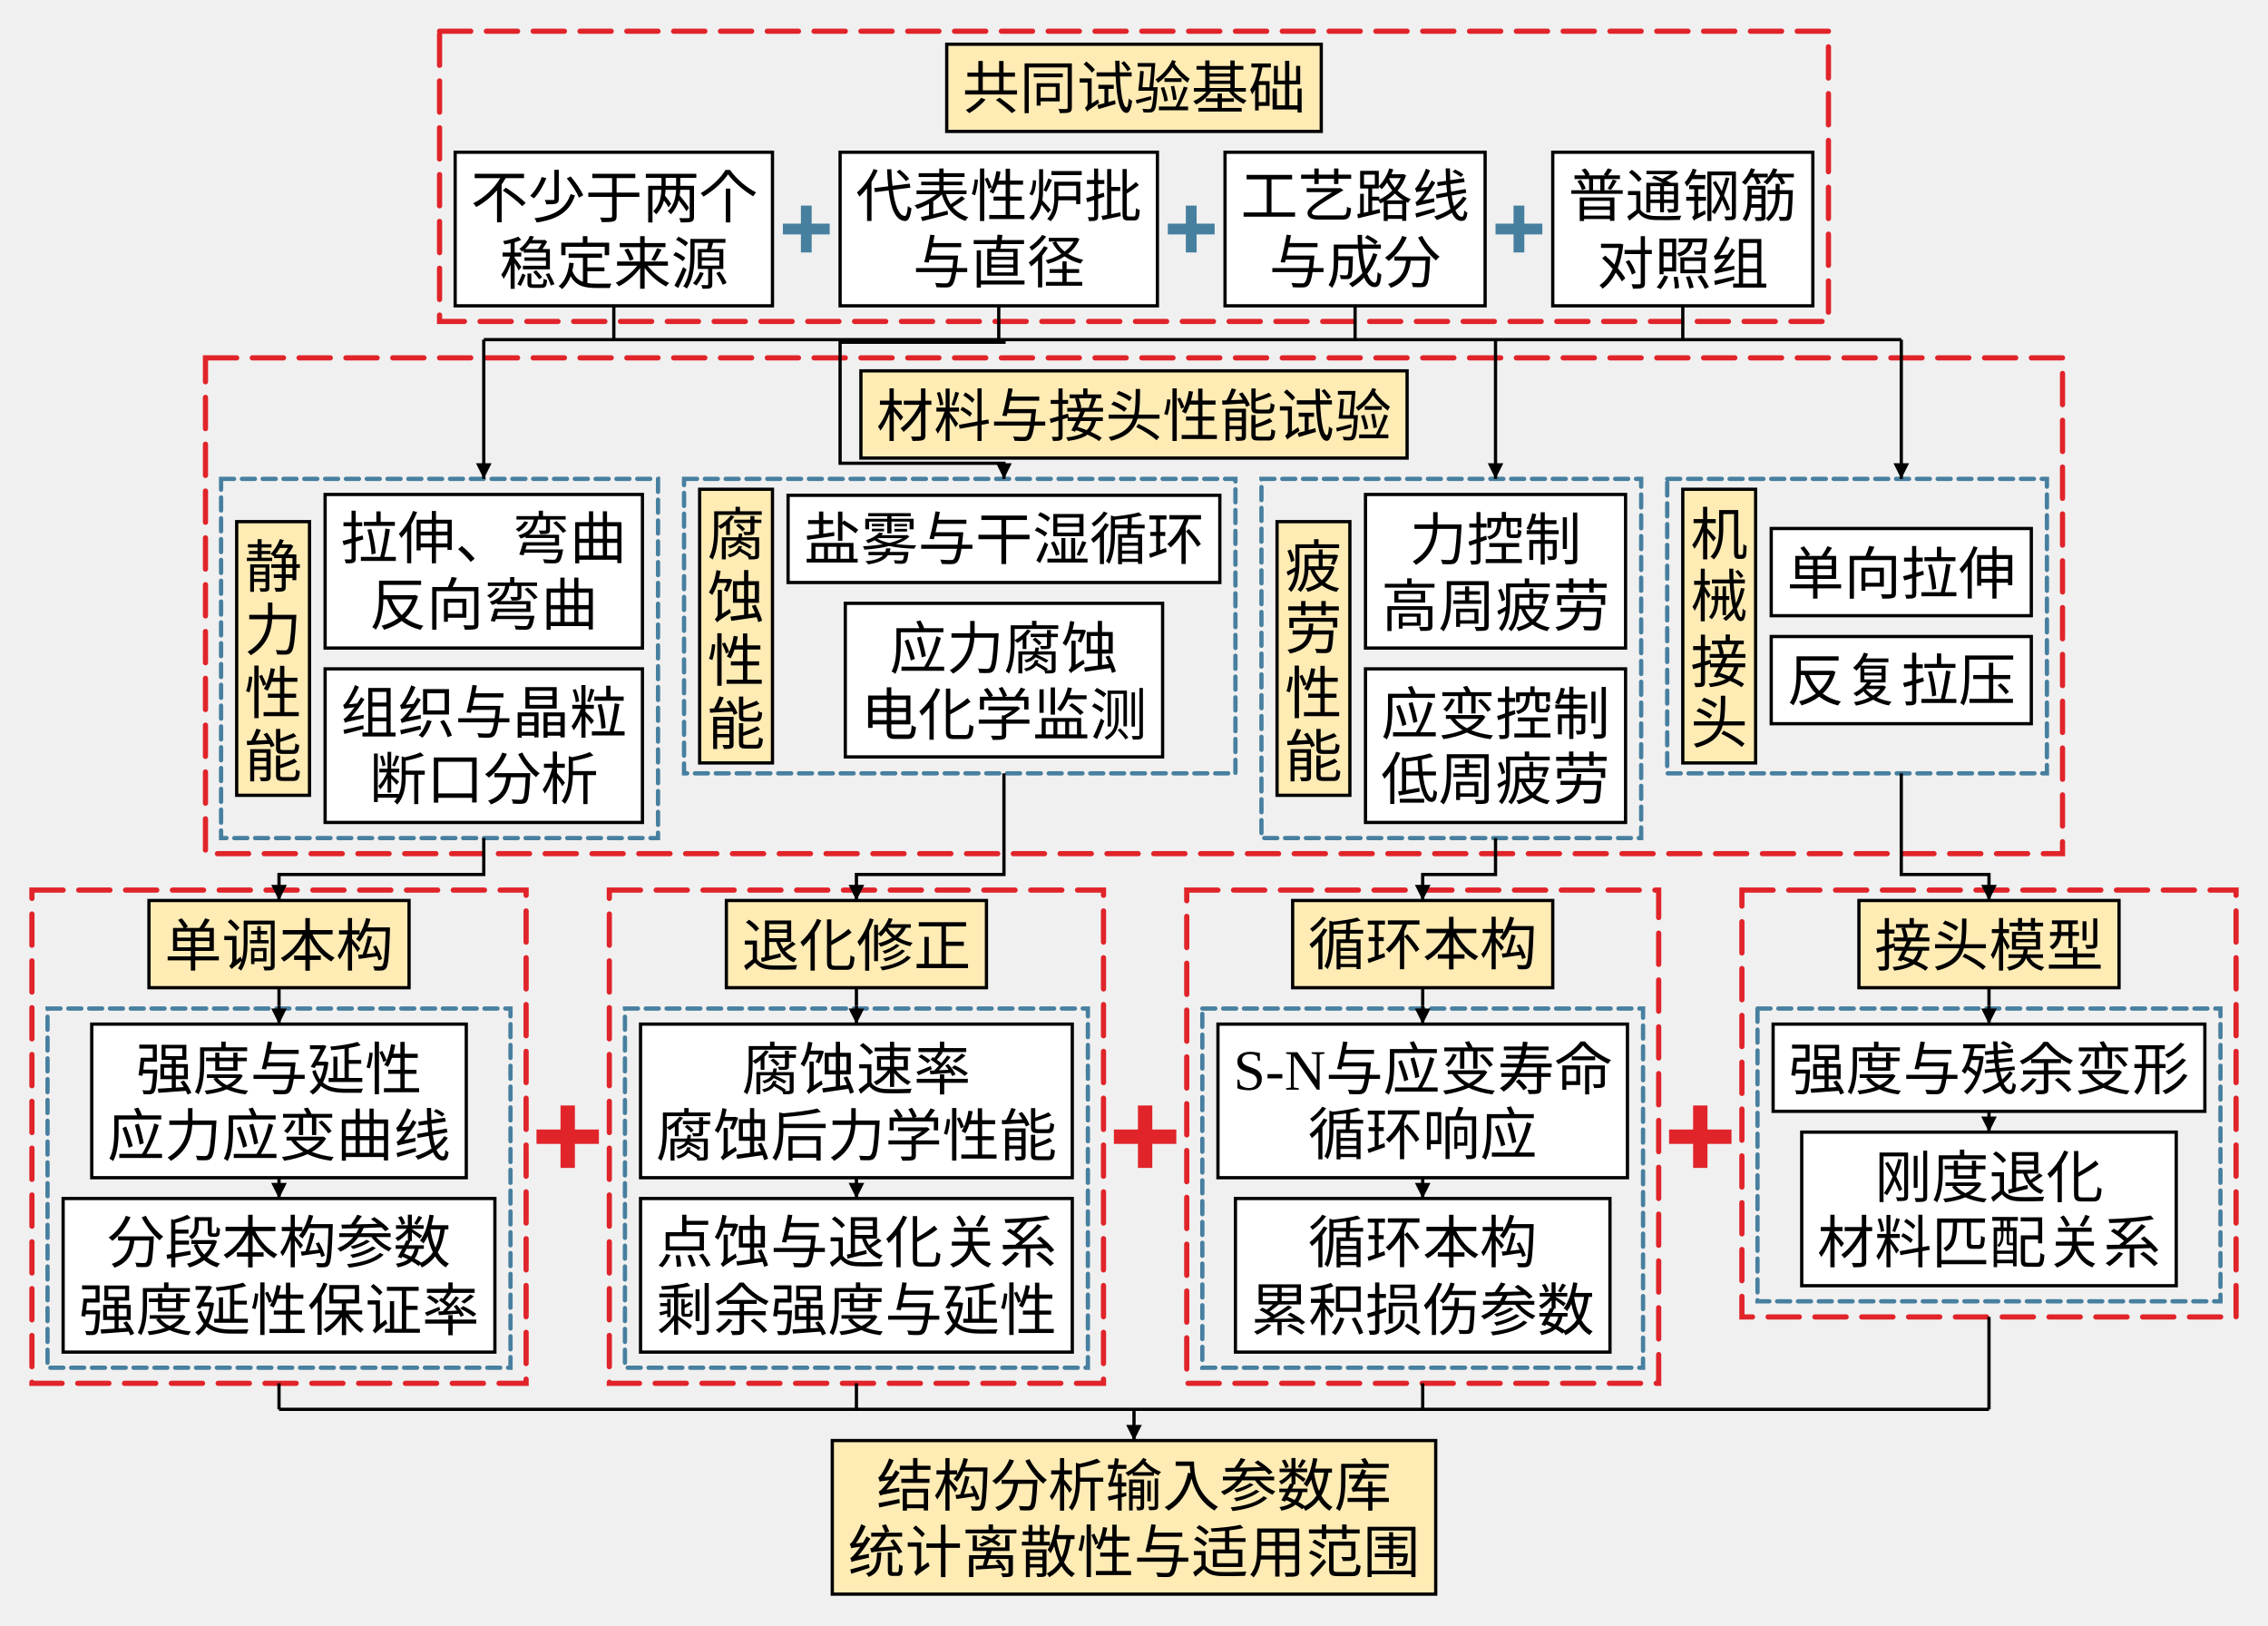
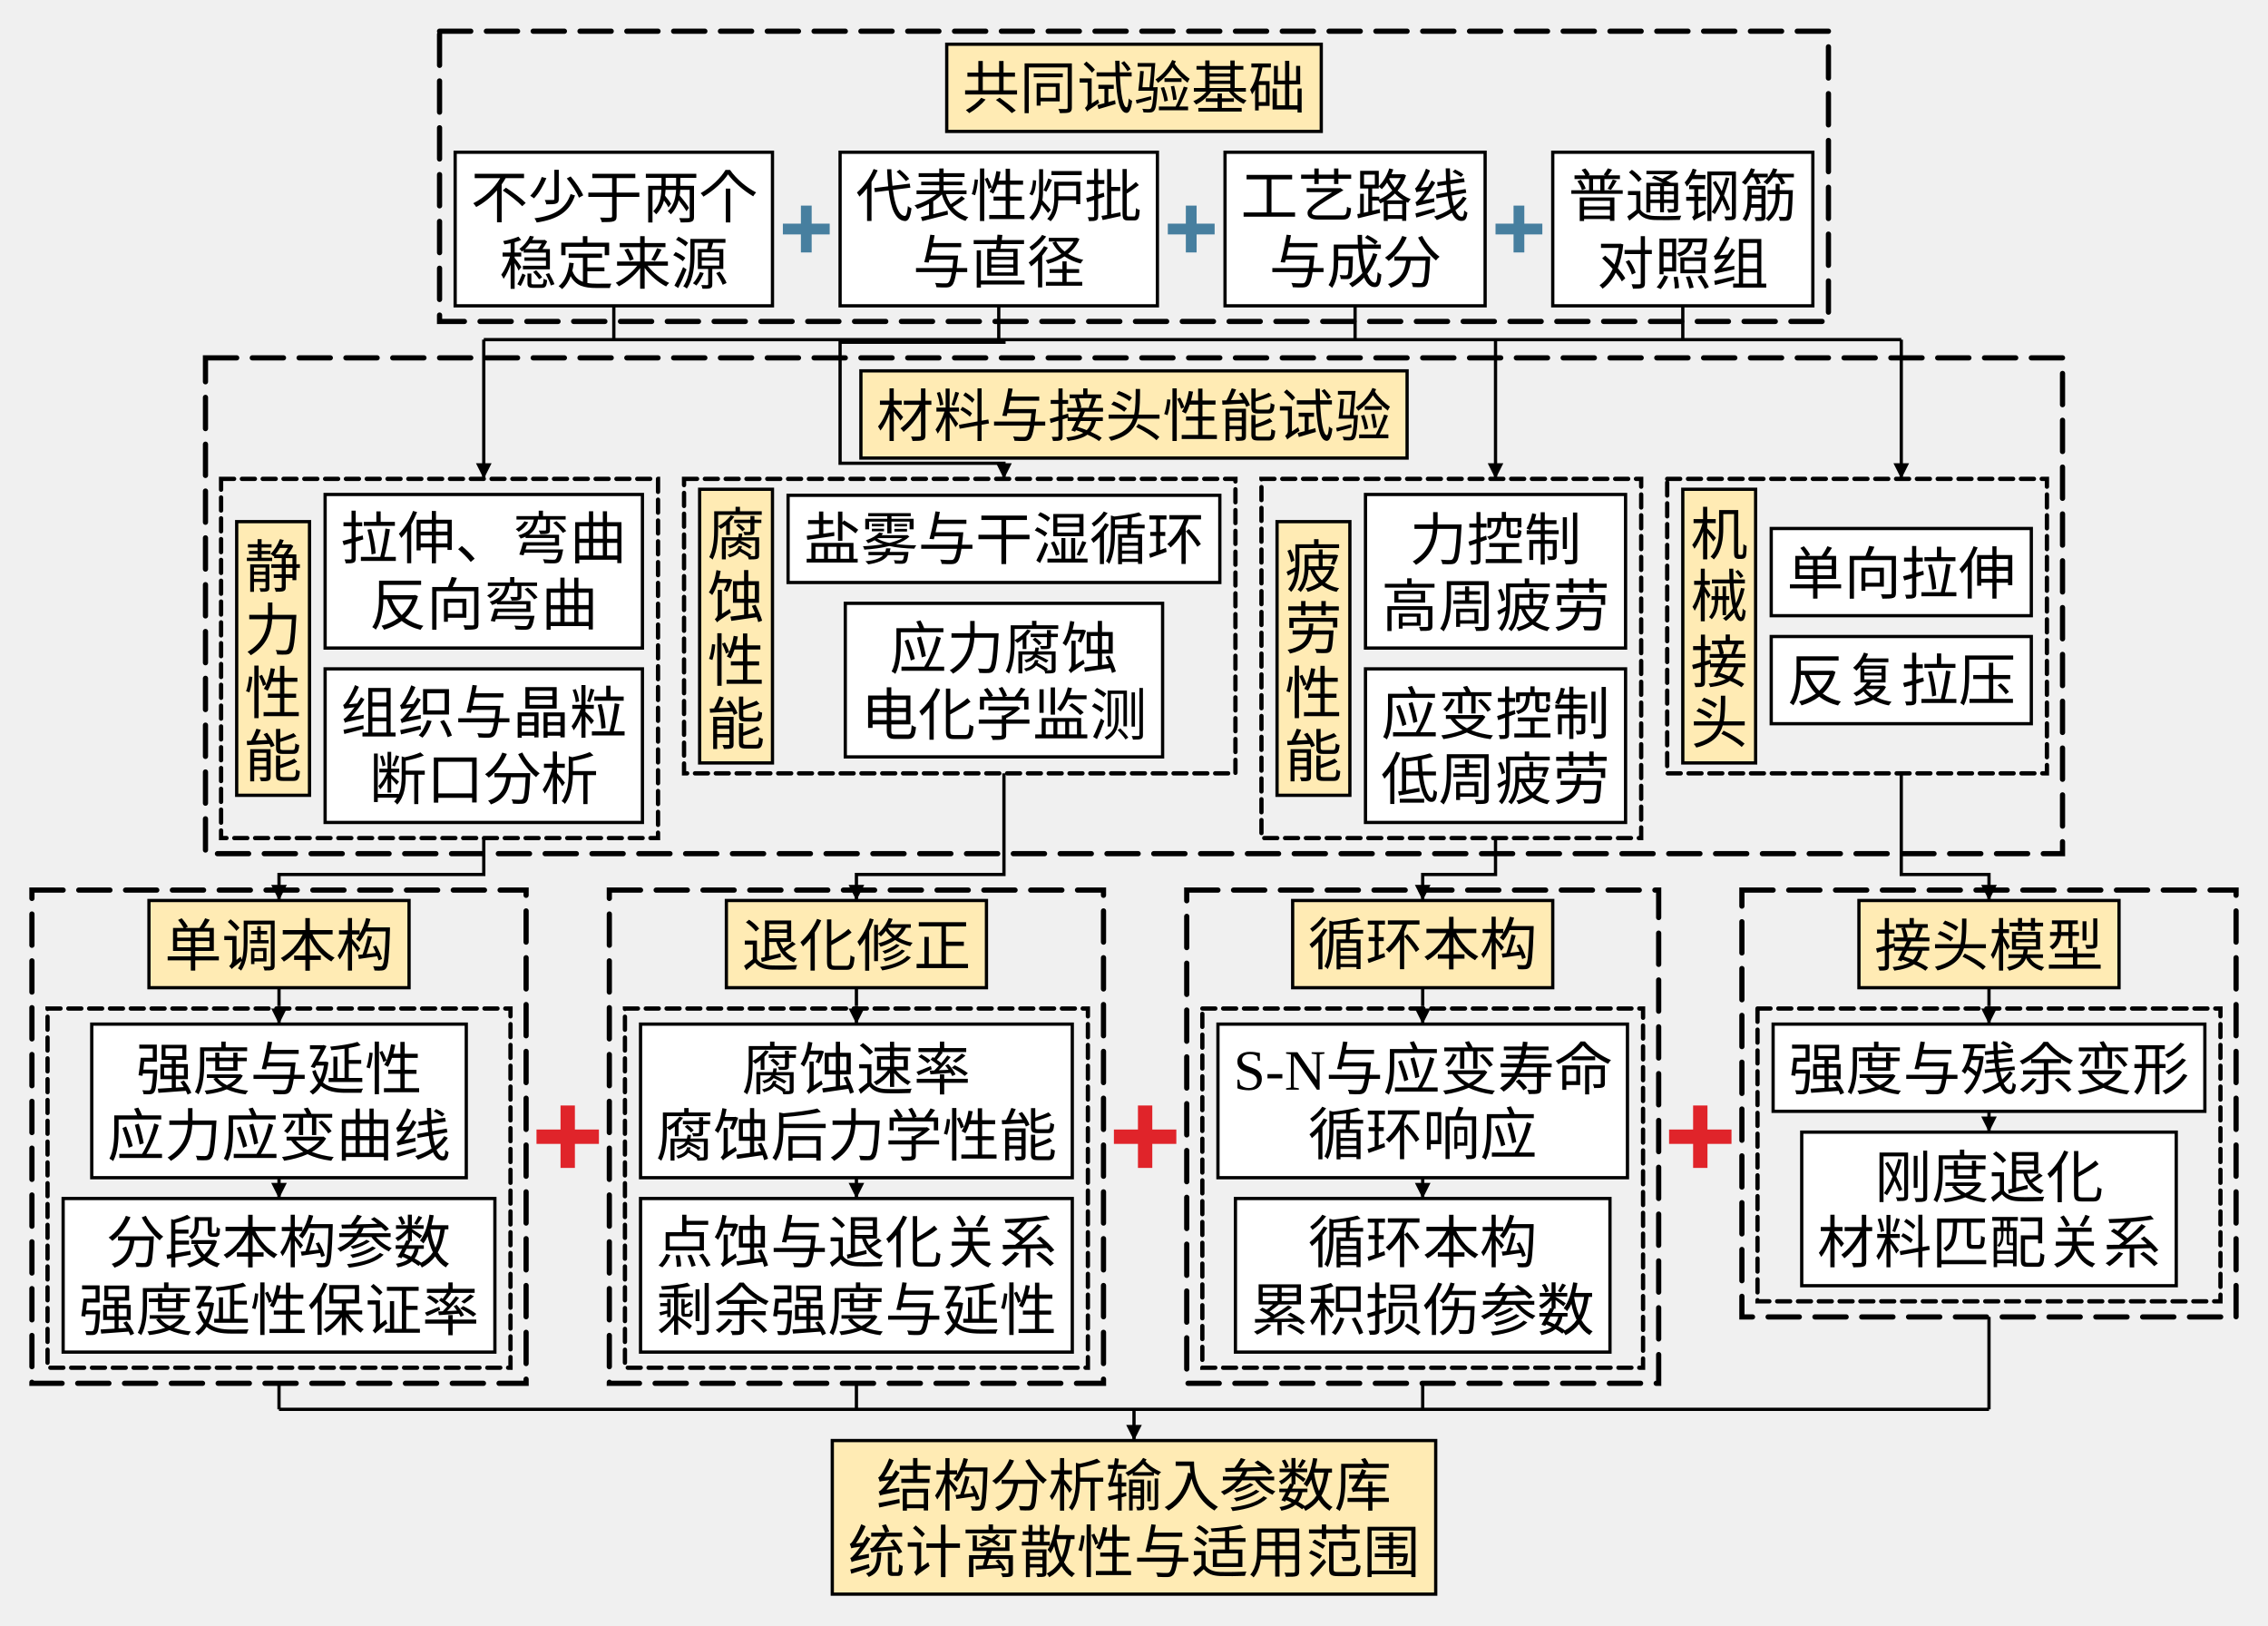
<svg xmlns="http://www.w3.org/2000/svg" width="872px" height="625px" viewBox="0 0 872 625" version="1.1">
  <g id="module-frame-001" data-object-type="module-frame">
-     <rect x="169" y="12" width="534" height="111.56" fill="none" stroke="#E0242A" stroke-width="2" stroke-linecap="round" stroke-linejoin="miter" stroke-dasharray="12 6" />
+     <rect x="169" y="12" width="534" height="111.56" fill="none" stroke="#000000" stroke-width="2" stroke-linecap="round" stroke-linejoin="miter" stroke-dasharray="12 6" />
  </g>
  <g id="module-frame-002" data-object-type="module-frame">
-     <rect x="79" y="137.56" width="714" height="190.6" fill="none" stroke="#E0242A" stroke-width="2" stroke-linecap="round" stroke-linejoin="miter" stroke-dasharray="12 6" />
+     <rect x="79" y="137.56" width="714" height="190.6" fill="none" stroke="#000000" stroke-width="2" stroke-linecap="round" stroke-linejoin="miter" stroke-dasharray="12 6" />
  </g>
  <g id="submodule-frame-001" data-object-type="submodule-frame">
-     <rect x="85" y="184.08" width="168" height="138.08" fill="none" stroke="#477F9F" stroke-width="1.65" stroke-linecap="round" stroke-linejoin="miter" stroke-dasharray="5 3" />
+     <rect x="85" y="184.08" width="168" height="138.08" fill="none" stroke="#000000" stroke-width="1.65" stroke-linecap="round" stroke-linejoin="miter" stroke-dasharray="5 3" />
  </g>
  <g id="submodule-frame-002" data-object-type="submodule-frame">
-     <rect x="263" y="184.08" width="212" height="113.2" fill="none" stroke="#477F9F" stroke-width="1.65" stroke-linecap="round" stroke-linejoin="miter" stroke-dasharray="5 3" />
+     <rect x="263" y="184.08" width="212" height="113.2" fill="none" stroke="#000000" stroke-width="1.65" stroke-linecap="round" stroke-linejoin="miter" stroke-dasharray="5 3" />
  </g>
  <g id="submodule-frame-003" data-object-type="submodule-frame">
-     <rect x="485" y="184.08" width="146" height="138.08" fill="none" stroke="#477F9F" stroke-width="1.65" stroke-linecap="round" stroke-linejoin="miter" stroke-dasharray="5 3" />
+     <rect x="485" y="184.08" width="146" height="138.08" fill="none" stroke="#000000" stroke-width="1.65" stroke-linecap="round" stroke-linejoin="miter" stroke-dasharray="5 3" />
  </g>
  <g id="submodule-frame-004" data-object-type="submodule-frame">
-     <rect x="641" y="184.08" width="146" height="113.2" fill="none" stroke="#477F9F" stroke-width="1.65" stroke-linecap="round" stroke-linejoin="miter" stroke-dasharray="5 3" />
+     <rect x="641" y="184.08" width="146" height="113.2" fill="none" stroke="#000000" stroke-width="1.65" stroke-linecap="round" stroke-linejoin="miter" stroke-dasharray="5 3" />
  </g>
  <g id="module-frame-003" data-object-type="module-frame">
-     <rect x="12.275" y="342.16" width="190" height="189.6" fill="none" stroke="#E0242A" stroke-width="2" stroke-linecap="round" stroke-linejoin="miter" stroke-dasharray="12 6" />
+     <rect x="12.275" y="342.16" width="190" height="189.6" fill="none" stroke="#000000" stroke-width="2" stroke-linecap="round" stroke-linejoin="miter" stroke-dasharray="12 6" />
  </g>
  <g id="submodule-frame-005" data-object-type="submodule-frame">
-     <rect x="18.275" y="387.68" width="178" height="138.08" fill="none" stroke="#477F9F" stroke-width="1.65" stroke-linecap="round" stroke-linejoin="miter" stroke-dasharray="5 3" />
+     <rect x="18.275" y="387.68" width="178" height="138.08" fill="none" stroke="#000000" stroke-width="1.65" stroke-linecap="round" stroke-linejoin="miter" stroke-dasharray="5 3" />
  </g>
  <g id="module-frame-004" data-object-type="module-frame">
-     <rect x="234.275" y="342.16" width="190" height="189.6" fill="none" stroke="#E0242A" stroke-width="2" stroke-linecap="round" stroke-linejoin="miter" stroke-dasharray="12 6" />
+     <rect x="234.275" y="342.16" width="190" height="189.6" fill="none" stroke="#000000" stroke-width="2" stroke-linecap="round" stroke-linejoin="miter" stroke-dasharray="12 6" />
  </g>
  <g id="submodule-frame-006" data-object-type="submodule-frame">
-     <rect x="240.275" y="387.68" width="178" height="138.08" fill="none" stroke="#477F9F" stroke-width="1.65" stroke-linecap="round" stroke-linejoin="miter" stroke-dasharray="5 3" />
+     <rect x="240.275" y="387.68" width="178" height="138.08" fill="none" stroke="#000000" stroke-width="1.65" stroke-linecap="round" stroke-linejoin="miter" stroke-dasharray="5 3" />
  </g>
  <g id="module-frame-005" data-object-type="module-frame">
-     <rect x="456.275" y="342.16" width="181.45" height="189.6" fill="none" stroke="#E0242A" stroke-width="2" stroke-linecap="round" stroke-linejoin="miter" stroke-dasharray="12 6" />
+     <rect x="456.275" y="342.16" width="181.45" height="189.6" fill="none" stroke="#000000" stroke-width="2" stroke-linecap="round" stroke-linejoin="miter" stroke-dasharray="12 6" />
  </g>
  <g id="submodule-frame-007" data-object-type="submodule-frame">
-     <rect x="462.275" y="387.68" width="169.45" height="138.08" fill="none" stroke="#477F9F" stroke-width="1.65" stroke-linecap="round" stroke-linejoin="miter" stroke-dasharray="5 3" />
+     <rect x="462.275" y="387.68" width="169.45" height="138.08" fill="none" stroke="#000000" stroke-width="1.65" stroke-linecap="round" stroke-linejoin="miter" stroke-dasharray="5 3" />
  </g>
  <g id="module-frame-006" data-object-type="module-frame">
-     <rect x="669.725" y="342.16" width="190" height="164.08" fill="none" stroke="#E0242A" stroke-width="2" stroke-linecap="round" stroke-linejoin="miter" stroke-dasharray="12 6" />
+     <rect x="669.725" y="342.16" width="190" height="164.08" fill="none" stroke="#000000" stroke-width="2" stroke-linecap="round" stroke-linejoin="miter" stroke-dasharray="12 6" />
  </g>
  <g id="submodule-frame-008" data-object-type="submodule-frame">
-     <rect x="675.725" y="387.68" width="178" height="112.56" fill="none" stroke="#477F9F" stroke-width="1.65" stroke-linecap="round" stroke-linejoin="miter" stroke-dasharray="5 3" />
+     <rect x="675.725" y="387.68" width="178" height="112.56" fill="none" stroke="#000000" stroke-width="1.65" stroke-linecap="round" stroke-linejoin="miter" stroke-dasharray="5 3" />
  </g>
  <g id="connector-001" data-object-type="connector">
    <path d="M236 117.56 L236 130.56" fill="none" stroke="#000000" stroke-width="1.25" stroke-linejoin="miter" stroke-linecap="butt" />
  </g>
  <g id="connector-002" data-object-type="connector">
    <path d="M384 117.56 L384 130.56" fill="none" stroke="#000000" stroke-width="1.25" stroke-linejoin="miter" stroke-linecap="butt" />
  </g>
  <g id="connector-003" data-object-type="connector">
    <path d="M521 117.56 L521 130.56" fill="none" stroke="#000000" stroke-width="1.25" stroke-linejoin="miter" stroke-linecap="butt" />
  </g>
  <g id="connector-004" data-object-type="connector">
    <path d="M647 117.56 L647 130.56" fill="none" stroke="#000000" stroke-width="1.25" stroke-linejoin="miter" stroke-linecap="butt" />
  </g>
  <g id="connector-005" data-object-type="connector">
    <path d="M186 130.56 L731 130.56" fill="none" stroke="#000000" stroke-width="1.25" stroke-linejoin="miter" stroke-linecap="butt" />
  </g>
  <g id="connector-006" data-object-type="connector">
    <path d="M186 130.56 L186 131.56 L186 131.56 L186 184.08" fill="none" stroke="#000000" stroke-width="1.25" stroke-linejoin="miter" stroke-linecap="butt" />
    <polygon points="186,184.08 189,178.08 183,178.08" fill="#000000" />
  </g>
  <g id="connector-007" data-object-type="connector">
    <path d="M386 130.56 L386 131.56 L323 131.56 L323 178.08 L386 178.08 L386 184.08" fill="none" stroke="#000000" stroke-width="1.25" stroke-linejoin="miter" stroke-linecap="butt" />
    <polygon points="386,184.08 389,178.08 383,178.08" fill="#000000" />
  </g>
  <g id="connector-008" data-object-type="connector">
    <path d="M575 130.56 L575 131.56 L575 131.56 L575 184.08" fill="none" stroke="#000000" stroke-width="1.25" stroke-linejoin="miter" stroke-linecap="butt" />
    <polygon points="575,184.08 578,178.08 572,178.08" fill="#000000" />
  </g>
  <g id="connector-009" data-object-type="connector">
    <path d="M731 130.56 L731 131.56 L731 131.56 L731 184.08" fill="none" stroke="#000000" stroke-width="1.25" stroke-linejoin="miter" stroke-linecap="butt" />
    <polygon points="731,184.08 734,178.08 728,178.08" fill="#000000" />
  </g>
  <g id="connector-010" data-object-type="connector">
    <path d="M186 322.16 L186 336.16 L107.275 336.16 L107.275 346.16" fill="none" stroke="#000000" stroke-width="1.25" stroke-linejoin="miter" stroke-linecap="butt" />
    <polygon points="107.275,346.16 110.275,340.16 104.275,340.16" fill="#000000" />
  </g>
  <g id="connector-011" data-object-type="connector">
    <path d="M386 297.28 L386 336.16 L329.275 336.16 L329.275 346.16" fill="none" stroke="#000000" stroke-width="1.25" stroke-linejoin="miter" stroke-linecap="butt" />
    <polygon points="329.275,346.16 332.275,340.16 326.275,340.16" fill="#000000" />
  </g>
  <g id="connector-012" data-object-type="connector">
    <path d="M575 322.16 L575 336.16 L547 336.16 L547 346.16" fill="none" stroke="#000000" stroke-width="1.25" stroke-linejoin="miter" stroke-linecap="butt" />
    <polygon points="547,346.16 550,340.16 544,340.16" fill="#000000" />
  </g>
  <g id="connector-013" data-object-type="connector">
    <path d="M731 297.28 L731 336.16 L764.725 336.16 L764.725 346.16" fill="none" stroke="#000000" stroke-width="1.25" stroke-linejoin="miter" stroke-linecap="butt" />
    <polygon points="764.725,346.16 767.725,340.16 761.725,340.16" fill="#000000" />
  </g>
  <g id="connector-014" data-object-type="connector">
    <path d="M107.275 379.68 L107.275 386.68" fill="none" stroke="#000000" stroke-width="1.25" stroke-linejoin="miter" stroke-linecap="butt" />
  </g>
  <g id="connector-015" data-object-type="connector">
    <path d="M107.275 386.68 L107.275 393.68" fill="none" stroke="#000000" stroke-width="1.25" stroke-linejoin="miter" stroke-linecap="butt" />
    <polygon points="107.275,393.68 110.275,387.68 104.275,387.68" fill="#000000" />
  </g>
  <g id="connector-016" data-object-type="connector">
    <path d="M107.275 452.72 L107.275 456.72" fill="none" stroke="#000000" stroke-width="1.25" stroke-linejoin="miter" stroke-linecap="butt" />
  </g>
  <g id="connector-017" data-object-type="connector">
    <path d="M107.275 456.72 L107.275 460.72" fill="none" stroke="#000000" stroke-width="1.25" stroke-linejoin="miter" stroke-linecap="butt" />
    <polygon points="107.275,460.72 110.275,454.72 104.275,454.72" fill="#000000" />
  </g>
  <g id="connector-018" data-object-type="connector">
    <path d="M329.275 379.68 L329.275 386.68" fill="none" stroke="#000000" stroke-width="1.25" stroke-linejoin="miter" stroke-linecap="butt" />
  </g>
  <g id="connector-019" data-object-type="connector">
    <path d="M329.275 386.68 L329.275 393.68" fill="none" stroke="#000000" stroke-width="1.25" stroke-linejoin="miter" stroke-linecap="butt" />
    <polygon points="329.275,393.68 332.275,387.68 326.275,387.68" fill="#000000" />
  </g>
  <g id="connector-020" data-object-type="connector">
    <path d="M329.275 452.72 L329.275 456.72" fill="none" stroke="#000000" stroke-width="1.25" stroke-linejoin="miter" stroke-linecap="butt" />
  </g>
  <g id="connector-021" data-object-type="connector">
    <path d="M329.275 456.72 L329.275 460.72" fill="none" stroke="#000000" stroke-width="1.25" stroke-linejoin="miter" stroke-linecap="butt" />
    <polygon points="329.275,460.72 332.275,454.72 326.275,454.72" fill="#000000" />
  </g>
  <g id="connector-022" data-object-type="connector">
    <path d="M547 379.68 L547 386.68" fill="none" stroke="#000000" stroke-width="1.25" stroke-linejoin="miter" stroke-linecap="butt" />
  </g>
  <g id="connector-023" data-object-type="connector">
    <path d="M547 386.68 L547 393.68" fill="none" stroke="#000000" stroke-width="1.25" stroke-linejoin="miter" stroke-linecap="butt" />
    <polygon points="547,393.68 550,387.68 544,387.68" fill="#000000" />
  </g>
  <g id="connector-024" data-object-type="connector">
    <path d="M547 452.72 L547 456.72" fill="none" stroke="#000000" stroke-width="1.25" stroke-linejoin="miter" stroke-linecap="butt" />
  </g>
  <g id="connector-025" data-object-type="connector">
    <path d="M547 456.72 L547 460.72" fill="none" stroke="#000000" stroke-width="1.25" stroke-linejoin="miter" stroke-linecap="butt" />
    <polygon points="547,460.72 550,454.72 544,454.72" fill="#000000" />
  </g>
  <g id="connector-026" data-object-type="connector">
    <path d="M764.725 379.68 L764.725 386.68" fill="none" stroke="#000000" stroke-width="1.25" stroke-linejoin="miter" stroke-linecap="butt" />
  </g>
  <g id="connector-027" data-object-type="connector">
    <path d="M764.725 386.68 L764.725 393.68" fill="none" stroke="#000000" stroke-width="1.25" stroke-linejoin="miter" stroke-linecap="butt" />
    <polygon points="764.725,393.68 767.725,387.68 761.725,387.68" fill="#000000" />
  </g>
  <g id="connector-028" data-object-type="connector">
    <path d="M764.725 427.2 L764.725 431.2" fill="none" stroke="#000000" stroke-width="1.25" stroke-linejoin="miter" stroke-linecap="butt" />
  </g>
  <g id="connector-029" data-object-type="connector">
    <path d="M764.725 431.2 L764.725 435.2" fill="none" stroke="#000000" stroke-width="1.25" stroke-linejoin="miter" stroke-linecap="butt" />
    <polygon points="764.725,435.2 767.725,429.2 761.725,429.2" fill="#000000" />
  </g>
  <g id="connector-030" data-object-type="connector">
    <path d="M107.275 531.76 L107.275 541.76" fill="none" stroke="#000000" stroke-width="1.25" stroke-linejoin="miter" stroke-linecap="butt" />
  </g>
  <g id="connector-031" data-object-type="connector">
    <path d="M329.275 531.76 L329.275 541.76" fill="none" stroke="#000000" stroke-width="1.25" stroke-linejoin="miter" stroke-linecap="butt" />
  </g>
  <g id="connector-032" data-object-type="connector">
    <path d="M547 531.76 L547 541.76" fill="none" stroke="#000000" stroke-width="1.25" stroke-linejoin="miter" stroke-linecap="butt" />
  </g>
  <g id="connector-033" data-object-type="connector">
    <path d="M764.725 506.24 L764.725 541.76" fill="none" stroke="#000000" stroke-width="1.25" stroke-linejoin="miter" stroke-linecap="butt" />
  </g>
  <g id="connector-034" data-object-type="connector">
    <path d="M107.275 541.76 L764.725 541.76" fill="none" stroke="#000000" stroke-width="1.25" stroke-linejoin="miter" stroke-linecap="butt" />
  </g>
  <g id="connector-035" data-object-type="connector">
    <path d="M436 541.76 L436 553.76" fill="none" stroke="#000000" stroke-width="1.25" stroke-linejoin="miter" stroke-linecap="butt" />
    <polygon points="436,553.76 439,547.76 433,547.76" fill="#000000" />
  </g>
  <g id="text-box-001" data-object-type="text-box" aria-label="静力性能">
-     <rect x="91" y="200.52" width="28" height="105.2" fill="#FFEBB4" stroke="black" stroke-width="1.25" stroke-linecap="butt" stroke-linejoin="miter" />
+     <rect x="91" y="200.52" width="28" height="105.2" fill="#FFEBB4" stroke="#000000" stroke-width="1.25" stroke-linecap="butt" stroke-linejoin="miter" />
    <text xml:space="preserve" font-family="SimSun" font-size="22" font-weight="normal" font-style="normal" fill="#000000">
      <tspan x="94" y="225.733" font-family="SimSun" style="font-family:'SimSun';font-size:22px;font-weight:normal;font-style:normal">静</tspan>
      <tspan x="94" y="250.033" font-family="SimSun" style="font-family:'SimSun';font-size:22px;font-weight:normal;font-style:normal">力</tspan>
      <tspan x="94" y="274.333" font-family="SimSun" style="font-family:'SimSun';font-size:22px;font-weight:normal;font-style:normal">性</tspan>
      <tspan x="94" y="298.633" font-family="SimSun" style="font-family:'SimSun';font-size:22px;font-weight:normal;font-style:normal">能</tspan>
    </text>
  </g>
  <g id="text-box-002" data-object-type="text-box" aria-label="腐蚀性能">
-     <rect x="269" y="188.08" width="28" height="105.2" fill="#FFEBB4" stroke="black" stroke-width="1.25" stroke-linecap="butt" stroke-linejoin="miter" />
+     <rect x="269" y="188.08" width="28" height="105.2" fill="#FFEBB4" stroke="#000000" stroke-width="1.25" stroke-linecap="butt" stroke-linejoin="miter" />
    <text xml:space="preserve" font-family="SimSun" font-size="22" font-weight="normal" font-style="normal" fill="#000000">
      <tspan x="272" y="213.293" font-family="SimSun" style="font-family:'SimSun';font-size:22px;font-weight:normal;font-style:normal">腐</tspan>
      <tspan x="272" y="237.593" font-family="SimSun" style="font-family:'SimSun';font-size:22px;font-weight:normal;font-style:normal">蚀</tspan>
      <tspan x="272" y="261.893" font-family="SimSun" style="font-family:'SimSun';font-size:22px;font-weight:normal;font-style:normal">性</tspan>
      <tspan x="272" y="286.193" font-family="SimSun" style="font-family:'SimSun';font-size:22px;font-weight:normal;font-style:normal">能</tspan>
    </text>
  </g>
  <g id="text-box-003" data-object-type="text-box" aria-label="疲劳性能">
-     <rect x="491" y="200.52" width="28" height="105.2" fill="#FFEBB4" stroke="black" stroke-width="1.25" stroke-linecap="butt" stroke-linejoin="miter" />
+     <rect x="491" y="200.52" width="28" height="105.2" fill="#FFEBB4" stroke="#000000" stroke-width="1.25" stroke-linecap="butt" stroke-linejoin="miter" />
    <text xml:space="preserve" font-family="SimSun" font-size="22" font-weight="normal" font-style="normal" fill="#000000">
      <tspan x="494" y="225.733" font-family="SimSun" style="font-family:'SimSun';font-size:22px;font-weight:normal;font-style:normal">疲</tspan>
      <tspan x="494" y="249.533" font-family="SimSun" style="font-family:'SimSun';font-size:22px;font-weight:normal;font-style:normal">劳</tspan>
      <tspan x="494" y="274.333" font-family="SimSun" style="font-family:'SimSun';font-size:22px;font-weight:normal;font-style:normal">性</tspan>
      <tspan x="494" y="298.633" font-family="SimSun" style="font-family:'SimSun';font-size:22px;font-weight:normal;font-style:normal">能</tspan>
    </text>
  </g>
  <g id="text-box-004" data-object-type="text-box" aria-label="机械接头">
-     <rect x="647" y="188.08" width="28" height="105.2" fill="#FFEBB4" stroke="black" stroke-width="1.25" stroke-linecap="butt" stroke-linejoin="miter" />
+     <rect x="647" y="188.08" width="28" height="105.2" fill="#FFEBB4" stroke="#000000" stroke-width="1.25" stroke-linecap="butt" stroke-linejoin="miter" />
    <text xml:space="preserve" font-family="SimSun" font-size="22" font-weight="normal" font-style="normal" fill="#000000">
      <tspan x="650" y="213.293" font-family="SimSun" style="font-family:'SimSun';font-size:22px;font-weight:normal;font-style:normal">机</tspan>
      <tspan x="650" y="237.093" font-family="SimSun" style="font-family:'SimSun';font-size:22px;font-weight:normal;font-style:normal">械</tspan>
      <tspan x="650" y="262.393" font-family="SimSun" style="font-family:'SimSun';font-size:22px;font-weight:normal;font-style:normal">接</tspan>
      <tspan x="650" y="285.693" font-family="SimSun" style="font-family:'SimSun';font-size:22px;font-weight:normal;font-style:normal">头</tspan>
    </text>
  </g>
  <g id="text-box-005" data-object-type="text-box" aria-label="共同试验基础">
-     <rect x="364" y="17" width="144" height="33.52" fill="#FFEBB4" stroke="black" stroke-width="1.25" stroke-linecap="butt" stroke-linejoin="miter" />
+     <rect x="364" y="17" width="144" height="33.52" fill="#FFEBB4" stroke="#000000" stroke-width="1.25" stroke-linecap="butt" stroke-linejoin="miter" />
    <text xml:space="preserve" font-family="SimSun" font-size="22" font-weight="normal" font-style="normal" fill="#000000">
      <tspan x="370" y="41.713" font-family="SimSun" style="font-family:'SimSun';font-size:22px;font-weight:normal;font-style:normal">共同试验基础</tspan>
    </text>
  </g>
  <g id="text-box-006" data-object-type="text-box" aria-label="不少于两个 / 稳定来源">
-     <rect x="175" y="58.52" width="122" height="59.04" fill="white" stroke="black" stroke-width="1.25" stroke-linecap="butt" stroke-linejoin="miter" />
+     <rect x="175" y="58.52" width="122" height="59.04" fill="white" stroke="#000000" stroke-width="1.25" stroke-linecap="butt" stroke-linejoin="miter" />
    <text xml:space="preserve" font-family="SimSun" font-size="22" font-weight="normal" font-style="normal" fill="#000000">
      <tspan x="181" y="83.733" font-family="SimSun" style="font-family:'SimSun';font-size:22px;font-weight:normal;font-style:normal">不少于两个</tspan>
      <tspan x="192" y="109.253" font-family="SimSun" style="font-family:'SimSun';font-size:22px;font-weight:normal;font-style:normal">稳定来源</tspan>
    </text>
  </g>
  <g id="text-box-007" data-object-type="text-box" aria-label="代表性炉批 / 与直径">
-     <rect x="323" y="58.52" width="122" height="59.04" fill="white" stroke="black" stroke-width="1.25" stroke-linecap="butt" stroke-linejoin="miter" />
+     <rect x="323" y="58.52" width="122" height="59.04" fill="white" stroke="#000000" stroke-width="1.25" stroke-linecap="butt" stroke-linejoin="miter" />
    <text xml:space="preserve" font-family="SimSun" font-size="22" font-weight="normal" font-style="normal" fill="#000000">
      <tspan x="329" y="83.233" font-family="SimSun" style="font-family:'SimSun';font-size:22px;font-weight:normal;font-style:normal">代表性炉批</tspan>
      <tspan x="351" y="108.753" font-family="SimSun" style="font-family:'SimSun';font-size:22px;font-weight:normal;font-style:normal">与直径</tspan>
    </text>
  </g>
  <g id="text-box-008" data-object-type="text-box" aria-label="工艺路线 / 与成分">
-     <rect x="471" y="58.52" width="100" height="59.04" fill="white" stroke="black" stroke-width="1.25" stroke-linecap="butt" stroke-linejoin="miter" />
+     <rect x="471" y="58.52" width="100" height="59.04" fill="white" stroke="#000000" stroke-width="1.25" stroke-linecap="butt" stroke-linejoin="miter" />
    <text xml:space="preserve" font-family="SimSun" font-size="22" font-weight="normal" font-style="normal" fill="#000000">
      <tspan x="477" y="83.233" font-family="SimSun" style="font-family:'SimSun';font-size:22px;font-weight:normal;font-style:normal">工艺路线</tspan>
      <tspan x="488" y="108.753" font-family="SimSun" style="font-family:'SimSun';font-size:22px;font-weight:normal;font-style:normal">与成分</tspan>
    </text>
  </g>
  <g id="text-box-009" data-object-type="text-box" aria-label="普通钢筋 / 对照组">
-     <rect x="597" y="58.52" width="100" height="59.04" fill="white" stroke="black" stroke-width="1.25" stroke-linecap="butt" stroke-linejoin="miter" />
+     <rect x="597" y="58.52" width="100" height="59.04" fill="white" stroke="#000000" stroke-width="1.25" stroke-linecap="butt" stroke-linejoin="miter" />
    <text xml:space="preserve" font-family="SimSun" font-size="22" font-weight="normal" font-style="normal" fill="#000000">
      <tspan x="603" y="83.233" font-family="SimSun" style="font-family:'SimSun';font-size:22px;font-weight:normal;font-style:normal">普通钢筋</tspan>
      <tspan x="614" y="109.253" font-family="SimSun" style="font-family:'SimSun';font-size:22px;font-weight:normal;font-style:normal">对照组</tspan>
    </text>
  </g>
  <g id="text-box-010" data-object-type="text-box" aria-label="材料与接头性能试验">
-     <rect x="331" y="142.56" width="210" height="33.52" fill="#FFEBB4" stroke="black" stroke-width="1.25" stroke-linecap="butt" stroke-linejoin="miter" />
+     <rect x="331" y="142.56" width="210" height="33.52" fill="#FFEBB4" stroke="#000000" stroke-width="1.25" stroke-linecap="butt" stroke-linejoin="miter" />
    <text xml:space="preserve" font-family="SimSun" font-size="22" font-weight="normal" font-style="normal" fill="#000000">
      <tspan x="337" y="167.773" font-family="SimSun" style="font-family:'SimSun';font-size:22px;font-weight:normal;font-style:normal">材料与接头性能试验</tspan>
    </text>
  </g>
  <g id="text-box-011" data-object-type="text-box" aria-label="拉伸、弯曲 / 反向弯曲">
-     <rect x="125" y="190.08" width="122" height="59.04" fill="white" stroke="black" stroke-width="1.25" stroke-linecap="butt" stroke-linejoin="miter" />
+     <rect x="125" y="190.08" width="122" height="59.04" fill="white" stroke="#000000" stroke-width="1.25" stroke-linecap="butt" stroke-linejoin="miter" />
    <text xml:space="preserve" font-family="SimSun" font-size="22" font-weight="normal" font-style="normal" fill="#000000">
      <tspan x="131" y="214.793" font-family="SimSun" style="font-family:'SimSun';font-size:22px;font-weight:normal;font-style:normal">拉伸、弯曲</tspan>
      <tspan x="142" y="240.313" font-family="SimSun" style="font-family:'SimSun';font-size:22px;font-weight:normal;font-style:normal">反向弯曲</tspan>
    </text>
  </g>
  <g id="text-box-012" data-object-type="text-box" aria-label="组织与晶粒 / 断口分析">
-     <rect x="125" y="257.12" width="122" height="59.04" fill="white" stroke="black" stroke-width="1.25" stroke-linecap="butt" stroke-linejoin="miter" />
+     <rect x="125" y="257.12" width="122" height="59.04" fill="white" stroke="#000000" stroke-width="1.25" stroke-linecap="butt" stroke-linejoin="miter" />
    <text xml:space="preserve" font-family="SimSun" font-size="22" font-weight="normal" font-style="normal" fill="#000000">
      <tspan x="131" y="281.833" font-family="SimSun" style="font-family:'SimSun';font-size:22px;font-weight:normal;font-style:normal">组织与晶粒</tspan>
      <tspan x="142" y="307.353" font-family="SimSun" style="font-family:'SimSun';font-size:22px;font-weight:normal;font-style:normal">断口分析</tspan>
    </text>
  </g>
  <g id="text-box-013" data-object-type="text-box" aria-label="盐雾与干湿循环">
-     <rect x="303" y="190.4" width="166" height="33.52" fill="white" stroke="black" stroke-width="1.25" stroke-linecap="butt" stroke-linejoin="miter" />
+     <rect x="303" y="190.4" width="166" height="33.52" fill="white" stroke="#000000" stroke-width="1.25" stroke-linecap="butt" stroke-linejoin="miter" />
    <text xml:space="preserve" font-family="SimSun" font-size="22" font-weight="normal" font-style="normal" fill="#000000">
      <tspan x="309" y="215.113" font-family="SimSun" style="font-family:'SimSun';font-size:22px;font-weight:normal;font-style:normal">盐雾与干湿循环</tspan>
    </text>
  </g>
  <g id="text-box-014" data-object-type="text-box" aria-label="应力腐蚀 / 电化学监测">
-     <rect x="325" y="231.92" width="122" height="59.04" fill="white" stroke="black" stroke-width="1.25" stroke-linecap="butt" stroke-linejoin="miter" />
+     <rect x="325" y="231.92" width="122" height="59.04" fill="white" stroke="#000000" stroke-width="1.25" stroke-linecap="butt" stroke-linejoin="miter" />
    <text xml:space="preserve" font-family="SimSun" font-size="22" font-weight="normal" font-style="normal" fill="#000000">
      <tspan x="342" y="257.133" font-family="SimSun" style="font-family:'SimSun';font-size:22px;font-weight:normal;font-style:normal">应力腐蚀</tspan>
      <tspan x="331" y="282.653" font-family="SimSun" style="font-family:'SimSun';font-size:22px;font-weight:normal;font-style:normal">电化学监测</tspan>
    </text>
  </g>
  <g id="text-box-015" data-object-type="text-box" aria-label="力控制 / 高周疲劳">
-     <rect x="525" y="190.08" width="100" height="59.04" fill="white" stroke="black" stroke-width="1.25" stroke-linecap="butt" stroke-linejoin="miter" />
+     <rect x="525" y="190.08" width="100" height="59.04" fill="white" stroke="#000000" stroke-width="1.25" stroke-linecap="butt" stroke-linejoin="miter" />
    <text xml:space="preserve" font-family="SimSun" font-size="22" font-weight="normal" font-style="normal" fill="#000000">
      <tspan x="542" y="215.293" font-family="SimSun" style="font-family:'SimSun';font-size:22px;font-weight:normal;font-style:normal">力控制</tspan>
      <tspan x="531" y="240.813" font-family="SimSun" style="font-family:'SimSun';font-size:22px;font-weight:normal;font-style:normal">高周疲劳</tspan>
    </text>
  </g>
  <g id="text-box-016" data-object-type="text-box" aria-label="应变控制 / 低周疲劳">
-     <rect x="525" y="257.12" width="100" height="59.04" fill="white" stroke="black" stroke-width="1.25" stroke-linecap="butt" stroke-linejoin="miter" />
+     <rect x="525" y="257.12" width="100" height="59.04" fill="white" stroke="#000000" stroke-width="1.25" stroke-linecap="butt" stroke-linejoin="miter" />
    <text xml:space="preserve" font-family="SimSun" font-size="22" font-weight="normal" font-style="normal" fill="#000000">
      <tspan x="531" y="282.333" font-family="SimSun" style="font-family:'SimSun';font-size:22px;font-weight:normal;font-style:normal">应变控制</tspan>
      <tspan x="531" y="307.353" font-family="SimSun" style="font-family:'SimSun';font-size:22px;font-weight:normal;font-style:normal">低周疲劳</tspan>
    </text>
  </g>
  <g id="text-box-017" data-object-type="text-box" aria-label="单向拉伸">
-     <rect x="681" y="203.16" width="100" height="33.52" fill="white" stroke="black" stroke-width="1.25" stroke-linecap="butt" stroke-linejoin="miter" />
+     <rect x="681" y="203.16" width="100" height="33.52" fill="white" stroke="#000000" stroke-width="1.25" stroke-linecap="butt" stroke-linejoin="miter" />
    <text xml:space="preserve" font-family="SimSun" font-size="22" font-weight="normal" font-style="normal" fill="#000000">
      <tspan x="687" y="228.373" font-family="SimSun" style="font-family:'SimSun';font-size:22px;font-weight:normal;font-style:normal">单向拉伸</tspan>
    </text>
  </g>
  <g id="text-box-018" data-object-type="text-box" aria-label="反复拉压">
-     <rect x="681" y="244.68" width="100" height="33.52" fill="white" stroke="black" stroke-width="1.25" stroke-linecap="butt" stroke-linejoin="miter" />
+     <rect x="681" y="244.68" width="100" height="33.52" fill="white" stroke="#000000" stroke-width="1.25" stroke-linecap="butt" stroke-linejoin="miter" />
    <text xml:space="preserve" font-family="SimSun" font-size="22" font-weight="normal" font-style="normal" fill="#000000">
      <tspan x="687" y="269.393" font-family="SimSun" style="font-family:'SimSun';font-size:22px;font-weight:normal;font-style:normal">反复拉压</tspan>
    </text>
  </g>
  <g id="text-box-019" data-object-type="text-box" aria-label="单调本构">
-     <rect x="57.275" y="346.16" width="100" height="33.52" fill="#FFEBB4" stroke="black" stroke-width="1.25" stroke-linecap="butt" stroke-linejoin="miter" />
+     <rect x="57.275" y="346.16" width="100" height="33.52" fill="#FFEBB4" stroke="#000000" stroke-width="1.25" stroke-linecap="butt" stroke-linejoin="miter" />
    <text xml:space="preserve" font-family="SimSun" font-size="22" font-weight="normal" font-style="normal" fill="#000000">
      <tspan x="63.275" y="371.373" font-family="SimSun" style="font-family:'SimSun';font-size:22px;font-weight:normal;font-style:normal">单调本构</tspan>
    </text>
  </g>
  <g id="text-box-020" data-object-type="text-box" aria-label="强度与延性 / 应力应变曲线">
-     <rect x="35.275" y="393.68" width="144" height="59.04" fill="white" stroke="black" stroke-width="1.25" stroke-linecap="butt" stroke-linejoin="miter" />
+     <rect x="35.275" y="393.68" width="144" height="59.04" fill="white" stroke="#000000" stroke-width="1.25" stroke-linecap="butt" stroke-linejoin="miter" />
    <text xml:space="preserve" font-family="SimSun" font-size="22" font-weight="normal" font-style="normal" fill="#000000">
      <tspan x="52.275" y="418.893" font-family="SimSun" style="font-family:'SimSun';font-size:22px;font-weight:normal;font-style:normal">强度与延性</tspan>
      <tspan x="41.275" y="444.413" font-family="SimSun" style="font-family:'SimSun';font-size:22px;font-weight:normal;font-style:normal">应力应变曲线</tspan>
    </text>
  </g>
  <g id="text-box-021" data-object-type="text-box" aria-label="分段本构参数 / 强度延性保证率">
-     <rect x="24.275" y="460.72" width="166" height="59.04" fill="white" stroke="black" stroke-width="1.25" stroke-linecap="butt" stroke-linejoin="miter" />
+     <rect x="24.275" y="460.72" width="166" height="59.04" fill="white" stroke="#000000" stroke-width="1.25" stroke-linecap="butt" stroke-linejoin="miter" />
    <text xml:space="preserve" font-family="SimSun" font-size="22" font-weight="normal" font-style="normal" fill="#000000">
      <tspan x="41.275" y="485.433" font-family="SimSun" style="font-family:'SimSun';font-size:22px;font-weight:normal;font-style:normal">分段本构参数</tspan>
      <tspan x="30.275" y="511.453" font-family="SimSun" style="font-family:'SimSun';font-size:22px;font-weight:normal;font-style:normal">强度延性保证率</tspan>
    </text>
  </g>
  <g id="text-box-022" data-object-type="text-box" aria-label="退化修正">
-     <rect x="279.275" y="346.16" width="100" height="33.52" fill="#FFEBB4" stroke="black" stroke-width="1.25" stroke-linecap="butt" stroke-linejoin="miter" />
+     <rect x="279.275" y="346.16" width="100" height="33.52" fill="#FFEBB4" stroke="#000000" stroke-width="1.25" stroke-linecap="butt" stroke-linejoin="miter" />
    <text xml:space="preserve" font-family="SimSun" font-size="22" font-weight="normal" font-style="normal" fill="#000000">
      <tspan x="285.275" y="371.373" font-family="SimSun" style="font-family:'SimSun';font-size:22px;font-weight:normal;font-style:normal">退化修正</tspan>
    </text>
  </g>
  <g id="text-box-023" data-object-type="text-box" aria-label="腐蚀速率 / 腐蚀后力学性能">
-     <rect x="246.275" y="393.68" width="166" height="59.04" fill="white" stroke="black" stroke-width="1.25" stroke-linecap="butt" stroke-linejoin="miter" />
+     <rect x="246.275" y="393.68" width="166" height="59.04" fill="white" stroke="#000000" stroke-width="1.25" stroke-linecap="butt" stroke-linejoin="miter" />
    <text xml:space="preserve" font-family="SimSun" font-size="22" font-weight="normal" font-style="normal" fill="#000000">
      <tspan x="285.275" y="418.893" font-family="SimSun" style="font-family:'SimSun';font-size:22px;font-weight:normal;font-style:normal">腐蚀速率</tspan>
      <tspan x="252.275" y="444.413" font-family="SimSun" style="font-family:'SimSun';font-size:22px;font-weight:normal;font-style:normal">腐蚀后力学性能</tspan>
    </text>
  </g>
  <g id="text-box-024" data-object-type="text-box" aria-label="点蚀与退化关系 / 剩余强度与延性">
-     <rect x="246.275" y="460.72" width="166" height="59.04" fill="white" stroke="black" stroke-width="1.25" stroke-linecap="butt" stroke-linejoin="miter" />
+     <rect x="246.275" y="460.72" width="166" height="59.04" fill="white" stroke="#000000" stroke-width="1.25" stroke-linecap="butt" stroke-linejoin="miter" />
    <text xml:space="preserve" font-family="SimSun" font-size="22" font-weight="normal" font-style="normal" fill="#000000">
      <tspan x="252.275" y="485.433" font-family="SimSun" style="font-family:'SimSun';font-size:22px;font-weight:normal;font-style:normal">点蚀与退化关系</tspan>
      <tspan x="252.275" y="511.453" font-family="SimSun" style="font-family:'SimSun';font-size:22px;font-weight:normal;font-style:normal">剩余强度与延性</tspan>
    </text>
  </g>
  <g id="text-box-025" data-object-type="text-box" aria-label="循环本构">
-     <rect x="497" y="346.16" width="100" height="33.52" fill="#FFEBB4" stroke="black" stroke-width="1.25" stroke-linecap="butt" stroke-linejoin="miter" />
+     <rect x="497" y="346.16" width="100" height="33.52" fill="#FFEBB4" stroke="#000000" stroke-width="1.25" stroke-linecap="butt" stroke-linejoin="miter" />
    <text xml:space="preserve" font-family="SimSun" font-size="22" font-weight="normal" font-style="normal" fill="#000000">
      <tspan x="503" y="370.873" font-family="SimSun" style="font-family:'SimSun';font-size:22px;font-weight:normal;font-style:normal">循环本构</tspan>
    </text>
  </g>
  <g id="text-box-026" data-object-type="text-box" aria-label="S-N与应变寿命 / 循环响应">
-     <rect x="468.275" y="393.68" width="157.45" height="59.04" fill="white" stroke="black" stroke-width="1.25" stroke-linecap="butt" stroke-linejoin="miter" />
+     <rect x="468.275" y="393.68" width="157.45" height="59.04" fill="white" stroke="#000000" stroke-width="1.25" stroke-linecap="butt" stroke-linejoin="miter" />
    <text xml:space="preserve" font-family="SimSun" font-size="22" font-weight="normal" font-style="normal" fill="#000000">
      <tspan x="474.275" y="418.893" font-family="Times New Roman" style="font-family:'Times New Roman';font-size:22px;font-weight:normal;font-style:normal">S-N</tspan>
      <tspan x="509.725" y="418.893" font-family="SimSun" style="font-family:'SimSun';font-size:22px;font-weight:normal;font-style:normal">与应变寿命</tspan>
      <tspan x="503" y="443.913" font-family="SimSun" style="font-family:'SimSun';font-size:22px;font-weight:normal;font-style:normal">循环响应</tspan>
    </text>
  </g>
  <g id="text-box-027" data-object-type="text-box" aria-label="循环本构 / 累积损伤参数">
-     <rect x="475" y="460.72" width="144" height="59.04" fill="white" stroke="black" stroke-width="1.25" stroke-linecap="butt" stroke-linejoin="miter" />
+     <rect x="475" y="460.72" width="144" height="59.04" fill="white" stroke="#000000" stroke-width="1.25" stroke-linecap="butt" stroke-linejoin="miter" />
    <text xml:space="preserve" font-family="SimSun" font-size="22" font-weight="normal" font-style="normal" fill="#000000">
      <tspan x="503" y="485.433" font-family="SimSun" style="font-family:'SimSun';font-size:22px;font-weight:normal;font-style:normal">循环本构</tspan>
      <tspan x="481" y="511.453" font-family="SimSun" style="font-family:'SimSun';font-size:22px;font-weight:normal;font-style:normal">累积损伤参数</tspan>
    </text>
  </g>
  <g id="text-box-028" data-object-type="text-box" aria-label="接头模型">
-     <rect x="714.725" y="346.16" width="100" height="33.52" fill="#FFEBB4" stroke="black" stroke-width="1.25" stroke-linecap="butt" stroke-linejoin="miter" />
+     <rect x="714.725" y="346.16" width="100" height="33.52" fill="#FFEBB4" stroke="#000000" stroke-width="1.25" stroke-linecap="butt" stroke-linejoin="miter" />
    <text xml:space="preserve" font-family="SimSun" font-size="22" font-weight="normal" font-style="normal" fill="#000000">
      <tspan x="720.725" y="371.373" font-family="SimSun" style="font-family:'SimSun';font-size:22px;font-weight:normal;font-style:normal">接头模型</tspan>
    </text>
  </g>
  <g id="text-box-029" data-object-type="text-box" aria-label="强度与残余变形">
-     <rect x="681.725" y="393.68" width="166" height="33.52" fill="white" stroke="black" stroke-width="1.25" stroke-linecap="butt" stroke-linejoin="miter" />
+     <rect x="681.725" y="393.68" width="166" height="33.52" fill="white" stroke="#000000" stroke-width="1.25" stroke-linecap="butt" stroke-linejoin="miter" />
    <text xml:space="preserve" font-family="SimSun" font-size="22" font-weight="normal" font-style="normal" fill="#000000">
      <tspan x="687.725" y="418.893" font-family="SimSun" style="font-family:'SimSun';font-size:22px;font-weight:normal;font-style:normal">强度与残余变形</tspan>
    </text>
  </g>
  <g id="text-box-030" data-object-type="text-box" aria-label="刚度退化 / 材料匹配关系">
-     <rect x="692.725" y="435.2" width="144" height="59.04" fill="white" stroke="black" stroke-width="1.25" stroke-linecap="butt" stroke-linejoin="miter" />
+     <rect x="692.725" y="435.2" width="144" height="59.04" fill="white" stroke="#000000" stroke-width="1.25" stroke-linecap="butt" stroke-linejoin="miter" />
    <text xml:space="preserve" font-family="SimSun" font-size="22" font-weight="normal" font-style="normal" fill="#000000">
      <tspan x="720.725" y="460.413" font-family="SimSun" style="font-family:'SimSun';font-size:22px;font-weight:normal;font-style:normal">刚度退化</tspan>
      <tspan x="698.725" y="485.433" font-family="SimSun" style="font-family:'SimSun';font-size:22px;font-weight:normal;font-style:normal">材料匹配关系</tspan>
    </text>
  </g>
  <g id="text-box-031" data-object-type="text-box" aria-label="结构分析输入参数库 / 统计离散性与适用范围">
-     <rect x="320" y="553.76" width="232" height="59.04" fill="#FFEBB4" stroke="black" stroke-width="1.25" stroke-linecap="butt" stroke-linejoin="miter" />
+     <rect x="320" y="553.76" width="232" height="59.04" fill="#FFEBB4" stroke="#000000" stroke-width="1.25" stroke-linecap="butt" stroke-linejoin="miter" />
    <text xml:space="preserve" font-family="SimSun" font-size="22" font-weight="normal" font-style="normal" fill="#000000">
      <tspan x="337" y="578.973" font-family="SimSun" style="font-family:'SimSun';font-size:22px;font-weight:normal;font-style:normal">结构分析输入参数库</tspan>
      <tspan x="326" y="604.493" font-family="SimSun" style="font-family:'SimSun';font-size:22px;font-weight:normal;font-style:normal">统计离散性与适用范围</tspan>
    </text>
  </g>
  <g id="plus-001" data-object-type="plus">
    <path d="M307.93 79.04 L312.07 79.04 L312.07 85.97 L319 85.97 L319 90.11 L312.07 90.11 L312.07 97.04 L307.93 97.04 L307.93 90.11 L301 90.11 L301 85.97 L307.93 85.97 Z" fill="#477F9F" stroke="none" />
  </g>
  <g id="plus-002" data-object-type="plus">
    <path d="M455.93 79.04 L460.07 79.04 L460.07 85.97 L467 85.97 L467 90.11 L460.07 90.11 L460.07 97.04 L455.93 97.04 L455.93 90.11 L449 90.11 L449 85.97 L455.93 85.97 Z" fill="#477F9F" stroke="none" />
  </g>
  <g id="plus-003" data-object-type="plus">
    <path d="M581.93 79.04 L586.07 79.04 L586.07 85.97 L593 85.97 L593 90.11 L586.07 90.11 L586.07 97.04 L581.93 97.04 L581.93 90.11 L575 90.11 L575 85.97 L581.93 85.97 Z" fill="#477F9F" stroke="none" />
  </g>
  <g id="plus-004" data-object-type="plus">
    <path d="M215.515 424.96 L221.035 424.96 L221.035 434.2 L230.275 434.2 L230.275 439.72 L221.035 439.72 L221.035 448.96 L215.515 448.96 L215.515 439.72 L206.275 439.72 L206.275 434.2 L215.515 434.2 Z" fill="#E0242A" stroke="none" />
  </g>
  <g id="plus-005" data-object-type="plus">
    <path d="M437.515 424.96 L443.035 424.96 L443.035 434.2 L452.275 434.2 L452.275 439.72 L443.035 439.72 L443.035 448.96 L437.515 448.96 L437.515 439.72 L428.275 439.72 L428.275 434.2 L437.515 434.2 Z" fill="#E0242A" stroke="none" />
  </g>
  <g id="plus-006" data-object-type="plus">
    <path d="M650.965 424.96 L656.485 424.96 L656.485 434.2 L665.725 434.2 L665.725 439.72 L656.485 439.72 L656.485 448.96 L650.965 448.96 L650.965 439.72 L641.725 439.72 L641.725 434.2 L650.965 434.2 Z" fill="#E0242A" stroke="none" />
  </g>
</svg>
